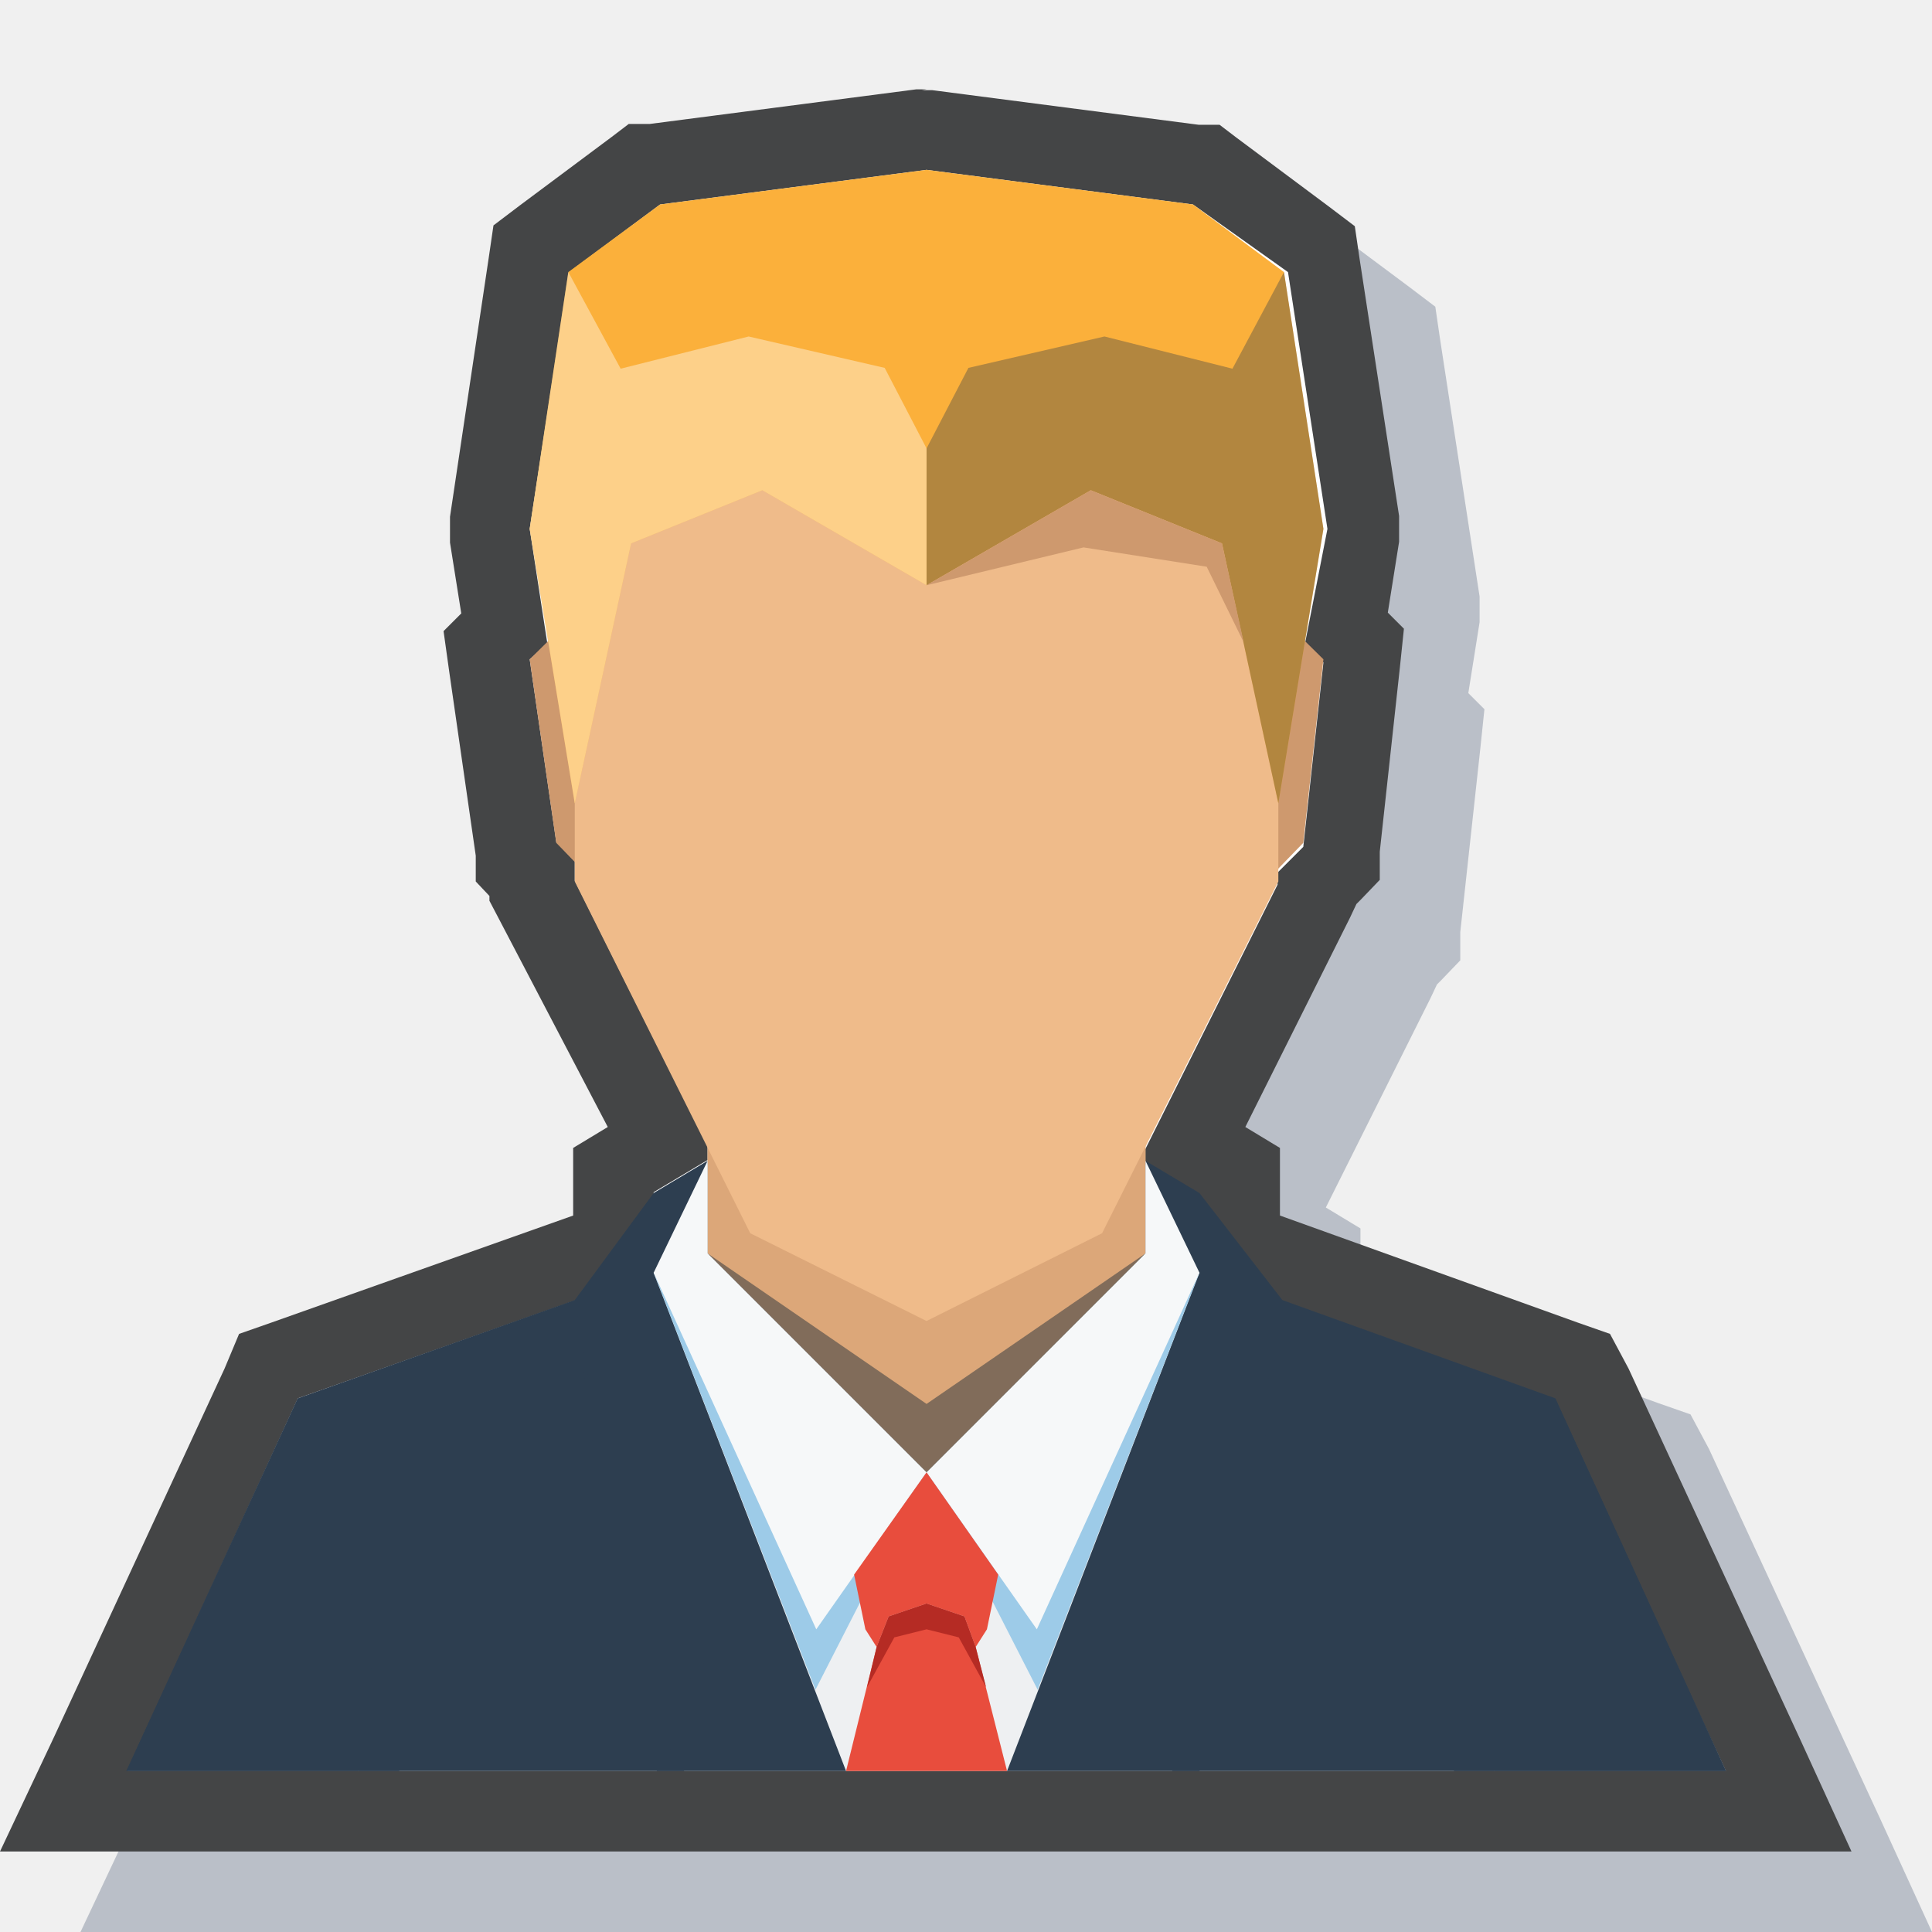
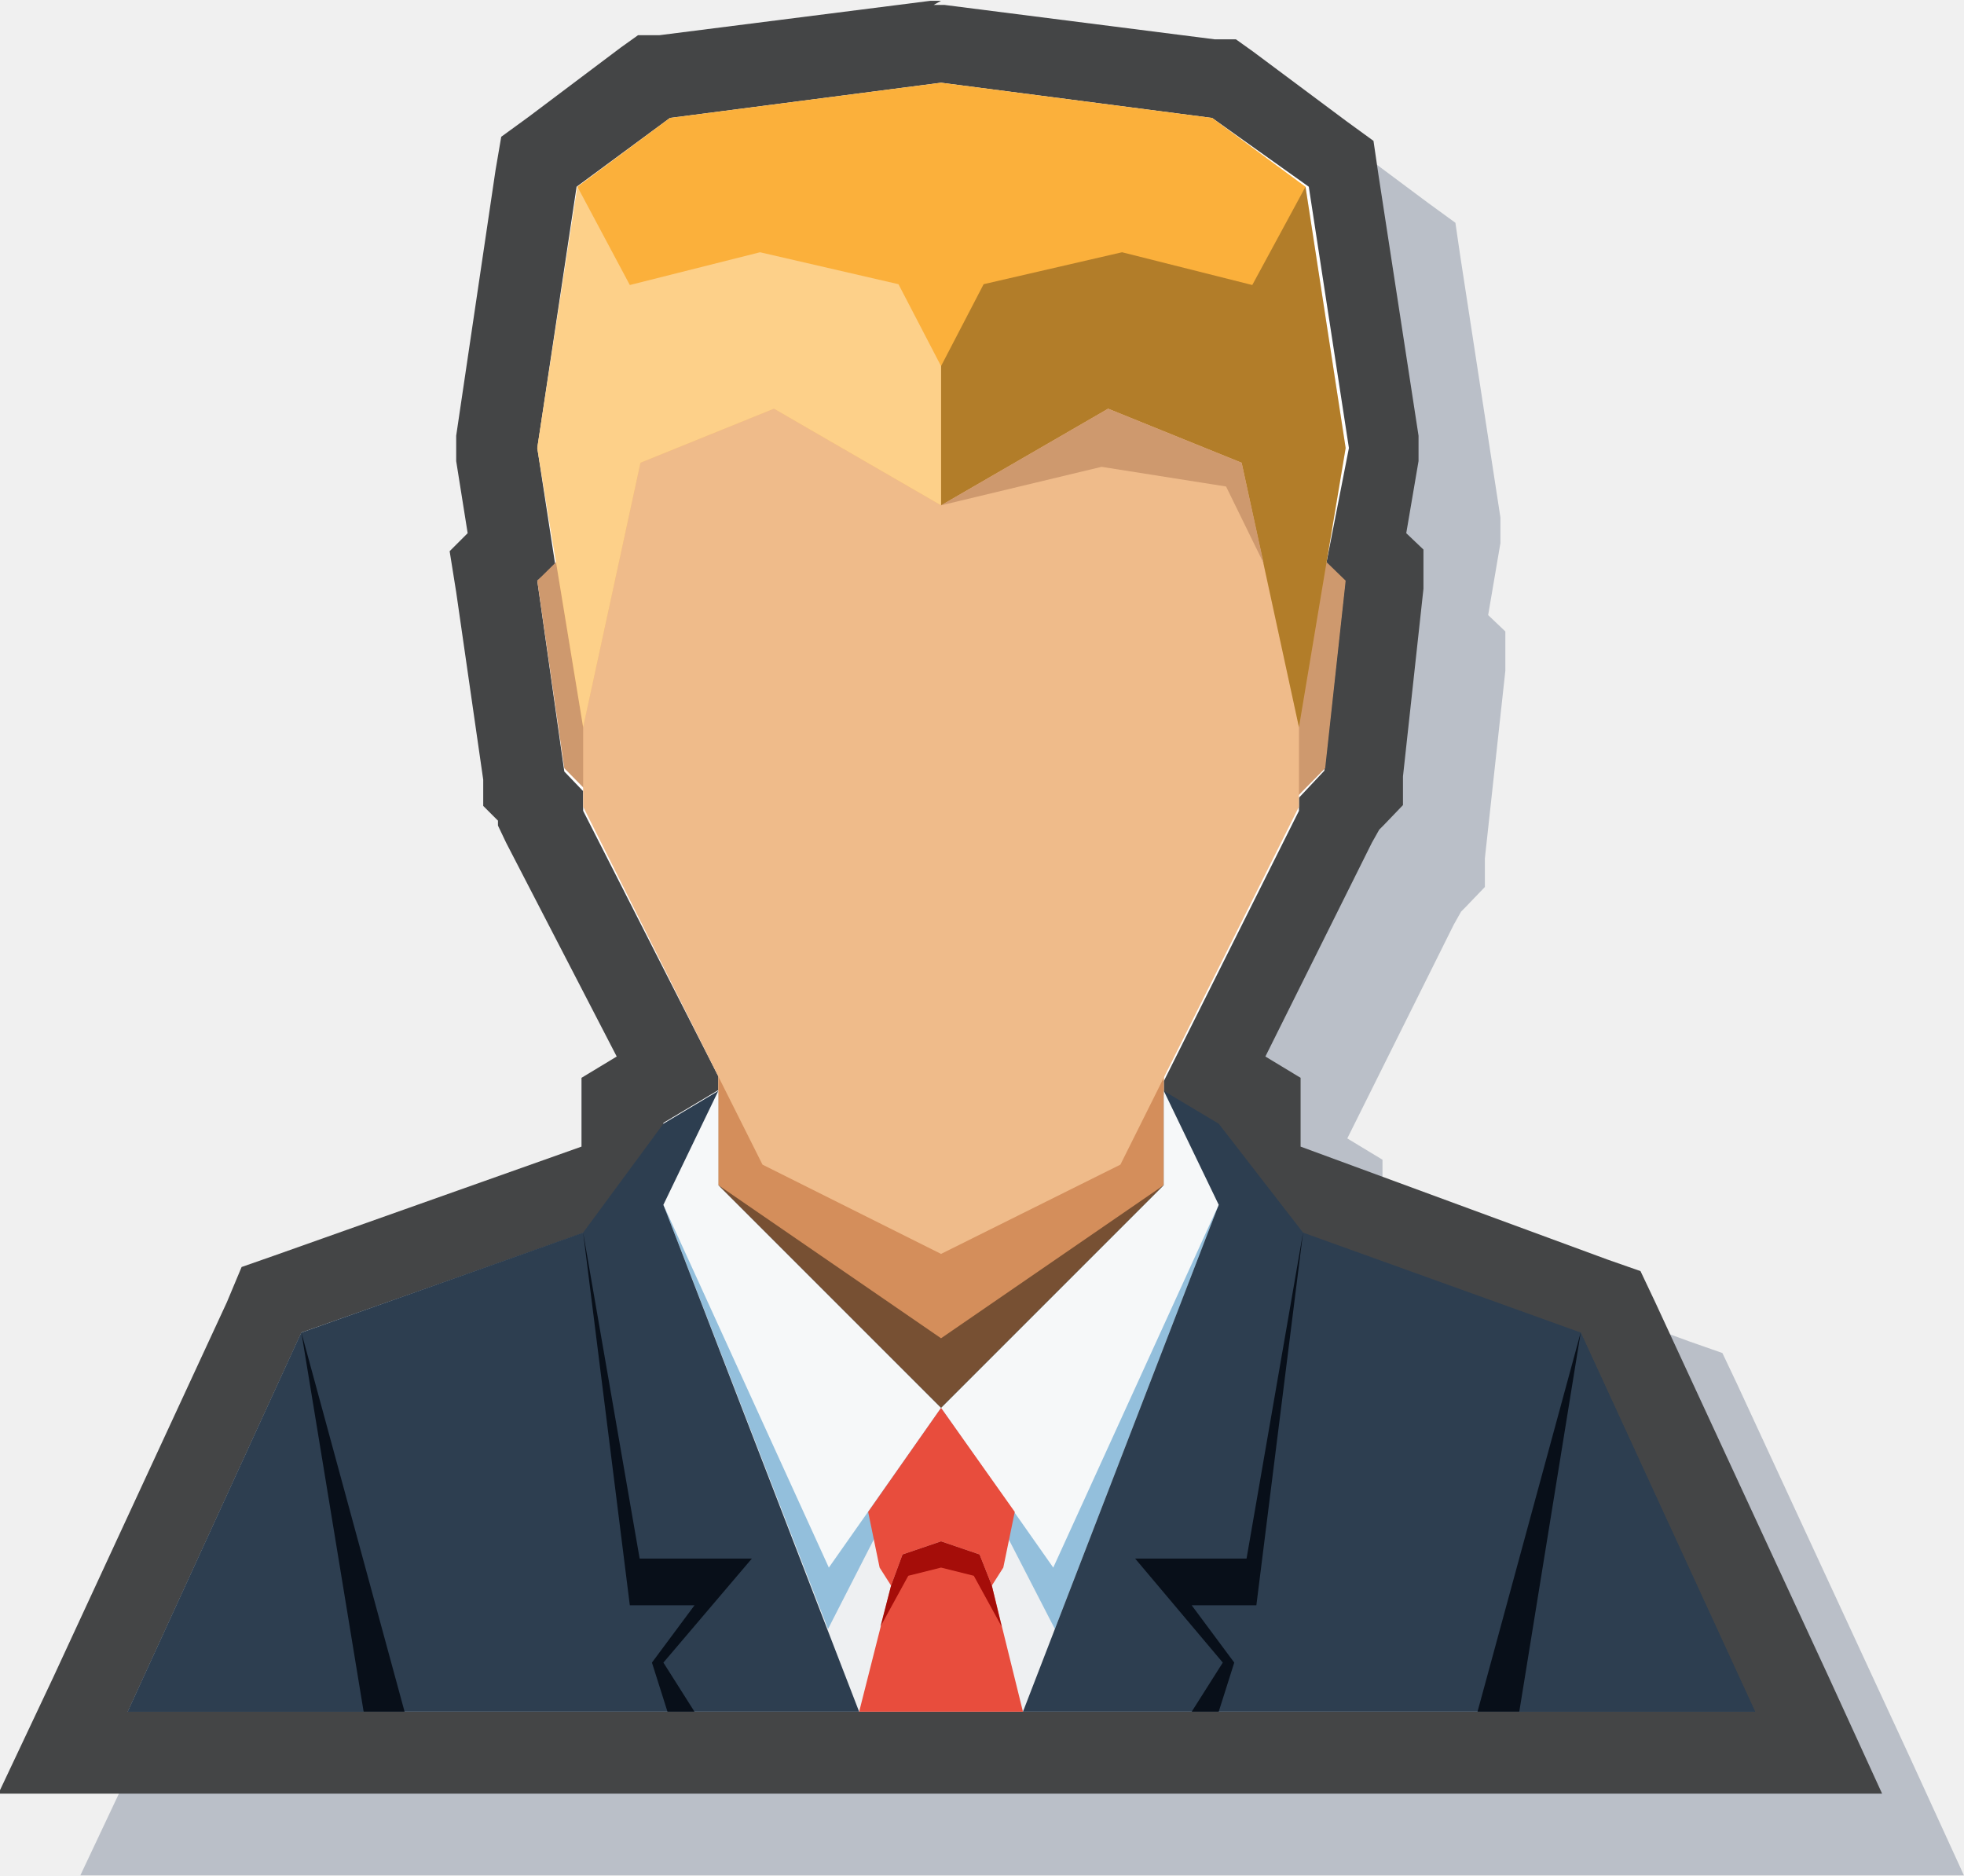
- <svg xmlns="http://www.w3.org/2000/svg" viewBox="0 0 24 24">
-   <g style="isolation:isolate">
-     <g opacity="0.4">
-       <path d="M12.51,2.1l-.13,0-3.31.43-.26,0-.21.16-1.14.85-.33.25-.06.41L6.59,7.42l0,.16,0,.16.14.88-.22.22.07.5.33,2.29,0,.32.17.18v.06l.11.21L8.55,15l-.43.26v.84L4.37,17.43l-.4.14L3.79,18,1.67,22.58,1,24H24l-.65-1.42L21.23,18,21,17.57l-.4-.14L16.9,16.1v-.84L16.47,15l1.3-2.6.08-.17.05-.05.24-.25,0-.35.25-2.29.05-.48-.2-.2.14-.88,0-.16,0-.16-.49-3.19-.06-.41-.33-.25-1.14-.85-.21-.16-.26,0-3.31-.43-.13,0Z" fill="#69768b" />
+ <svg xmlns="http://www.w3.org/2000/svg" viewBox="0 0 23.98 22.9">
+   <defs>
+     <style>.cls-1{fill:none;}.cls-2{isolation:isolate;}.cls-3{clip-path:url(#clip-path);}.cls-14,.cls-15,.cls-4{opacity:0.4;}.cls-11,.cls-14,.cls-16,.cls-18,.cls-19,.cls-21,.cls-4{mix-blend-mode:multiply;}.cls-5{fill:#69768b;}.cls-15,.cls-6{fill:#fff;}.cls-14,.cls-18,.cls-7{fill:#444546;}.cls-19,.cls-8{fill:#2d3e50;}.cls-9{fill:#eef0f2;}.cls-10{fill:#efbb8a;}.cls-11,.cls-12{fill:#ce996e;}.cls-11,.cls-18{opacity:0.6;}.cls-13{fill:#fbb03b;}.cls-15{mix-blend-mode:screen;}.cls-16{fill:#9dcbe8;}.cls-17{fill:#f6f8f9;}.cls-20{fill:#e84d3d;}.cls-21{fill:#b52b24;}</style>
+     <clipPath id="clip-path" transform="translate(-0.02 -1.1)">
+       <rect id="SVGID" class="cls-1" width="24" height="24" />
+     </clipPath>
+   </defs>
+   <g class="cls-2">
+     <g id="Layer_2" data-name="Layer 2">
+       <g id="Layer_1-2" data-name="Layer 1">
+         <g class="cls-3">
+           <g class="cls-4">
+             <path class="cls-5" d="M12.51,2.1l-.13,0-3.31.42-.26,0-.21.15-1.13.85-.33.24-.07.41L6.59,7.42l0,.16,0,.15.14.88-.22.22.08.5.33,2.29,0,.32.18.18v.06l.1.21L8.55,15l-.43.26v.84L4.37,17.43l-.4.14L3.79,18,1.67,22.58,1,24H24l-.65-1.42L21.23,18l-.18-.38-.4-.14L16.9,16.1v-.84L16.47,15l1.3-2.61.09-.16.05-.05.24-.25,0-.35.25-2.29,0-.48-.21-.2.15-.88,0-.15,0-.16-.49-3.19-.06-.41-.33-.24-1.14-.85-.21-.15-.26,0-3.3-.42-.13,0Z" transform="translate(-0.02 -1.1)" />
+           </g>
+           <polygon class="cls-6" points="0.78 21.4 3.32 15.87 7.6 14.36 7.6 13.44 8.18 13.09 6.62 9.96 6.62 9.81 6.42 9.61 6.03 6.91 6.25 6.69 6.05 5.47 6.58 2 7.99 0.96 11.49 0.5 14.99 0.96 16.4 2 16.93 5.47 16.73 6.69 16.95 6.9 16.66 9.6 16.36 9.9 16.36 9.96 14.8 13.09 15.38 13.44 15.38 14.36 19.67 15.87 22.2 21.4 0.78 21.4" />
+           <path class="cls-7" d="M11.51,2.11l3.31.43L16,3.38l.49,3.19L16.21,8l.23.23-.25,2.28-.31.33V11l-1.65,3.3v.17l.67.4v1l4.42,1.56L21.44,22H1.58L3.7,17.37l4.42-1.56v-1l.67-.4v-.17L7.14,11v-.24l-.23-.24L6.58,8.19,6.8,8,6.58,6.57l.48-3.19L8.2,2.54l3.31-.43m0-1-.13,0-3.31.42-.26,0-.21.15-1.13.85-.33.24-.07.41L5.59,6.42l0,.16,0,.15.14.88-.22.22.08.5.33,2.29,0,.32.18.18v.06l.1.21L7.55,14l-.43.26v.84L3.37,16.43l-.4.14L2.79,17,.67,21.58,0,23H23l-.65-1.42L20.23,17l-.18-.38-.4-.14L15.9,15.1v-.84L15.47,14l1.3-2.61.09-.16.05-.05.24-.25,0-.35.25-2.29,0-.48-.21-.2.15-.88,0-.15,0-.16-.49-3.19-.06-.41-.33-.24-1.14-.85-.21-.15-.26,0-3.3-.42-.13,0Z" transform="translate(-0.02 -1.1)" />
+           <polygon class="cls-8" points="19.3 16.27 15.91 15.05 14.88 13.72 14.21 13.32 14.21 14.47 11.49 17.19 8.77 14.47 8.77 13.32 8.1 13.72 7.12 15.05 3.68 16.27 1.56 20.9 21.43 20.9 19.3 16.27" />
+           <polygon class="cls-9" points="8.1 14.71 10.49 20.9 12.49 20.9 14.88 14.71 11.49 17.19 8.1 14.71" />
+           <polygon class="cls-10" points="8.77 11.16 8.77 14.47 11.49 17.19 14.21 14.47 14.21 11.16 8.77 11.16" />
+           <polygon class="cls-11" points="8.77 11.16 8.77 14.47 11.49 17.19 14.21 14.47 14.21 11.16 8.77 11.16" />
+           <polygon class="cls-12" points="14.5 10.02 15.55 10.02 16.18 9.38 16.43 7.09 15.72 6.4 14.5 10.02" />
+           <polygon class="cls-12" points="8.48 10.02 7.52 10.02 6.89 9.38 6.56 7.09 7.26 6.4 8.48 10.02" />
+           <polygon class="cls-10" points="11.49 15.31 9.31 14.22 7.12 9.85 7.12 5.48 8.21 3.29 11.49 2.2 14.77 3.29 15.86 5.48 15.86 9.85 13.68 14.22 11.49 15.31" />
+           <polygon class="cls-13" points="15.94 2.28 14.8 1.44 11.49 1.01 8.18 1.44 7.05 2.28 6.56 5.47 7.12 8.88 7.82 5.65 9.45 4.99 11.49 6.17 13.53 4.99 15.16 5.65 15.86 8.88 16.43 5.47 15.94 2.28" />
+           <polygon class="cls-14" points="11.49 6.17 11.49 4.47 12.01 3.47 13.7 3.08 15.29 3.48 15.94 2.28 16.43 5.47 15.86 8.88 15.16 5.65 13.53 4.99 11.49 6.17" />
+           <polygon class="cls-12" points="11.49 6.17 13.45 5.7 14.97 5.94 15.43 6.88 15.16 5.65 13.53 4.99 11.49 6.17" />
+           <polygon class="cls-15" points="11.49 6.17 11.49 4.47 10.97 3.47 9.28 3.08 7.69 3.48 7.05 2.28 6.56 5.47 7.12 8.88 7.82 5.65 9.45 4.99 11.49 6.17" />
+           <polygon class="cls-16" points="11.49 17.19 10.11 19.89 8.1 14.71 8.77 14.47 11.49 17.19" />
+           <polygon class="cls-16" points="11.49 17.19 12.88 19.89 14.88 14.71 14.21 14.47 11.49 17.19" />
+           <polygon class="cls-17" points="8.77 14.47 8.77 13.32 8.1 14.71 10.12 19.14 11.49 17.19 8.77 14.47" />
+           <polygon class="cls-17" points="14.21 14.47 14.21 13.32 14.88 14.71 12.86 19.14 11.49 17.19 14.21 14.47" />
+           <polygon class="cls-8" points="3.68 16.27 1.56 20.9 4.44 20.9 3.68 16.27" />
+           <polygon class="cls-8" points="19.3 16.27 21.43 20.9 18.55 20.9 19.3 16.27" />
+           <polygon class="cls-18" points="11.49 16.34 8.77 14.47 11.49 17.19 14.21 14.47 11.49 16.34" />
+           <polygon class="cls-19" points="8.48 20.9 8.1 20.3 9.18 19.03 7.81 19.03 7.12 15.05 7.69 19.6 8.48 19.6 7.96 20.3 8.15 20.9 8.48 20.9" />
+           <polygon class="cls-19" points="14.55 20.9 14.93 20.3 13.86 19.03 15.22 19.03 15.91 15.05 15.34 19.6 14.55 19.6 15.07 20.3 14.88 20.9 14.55 20.9" />
+           <polygon class="cls-20" points="11.49 17.19 10.6 18.46 10.74 19.14 10.88 19.36 11.02 18.98 11.49 18.82 11.96 18.98 12.11 19.36 12.25 19.14 12.39 18.46 11.49 17.19" />
+           <polygon class="cls-20" points="10.88 19.36 10.49 20.9 12.49 20.9 12.11 19.36 11.96 18.98 11.49 18.82 11.02 18.98 10.88 19.36" />
+           <polygon class="cls-21" points="12.11 19.36 11.96 18.98 11.49 18.82 11.02 18.98 10.88 19.36 10.75 19.86 11.09 19.24 11.49 19.14 11.89 19.24 12.23 19.86 12.11 19.36" />
+           <polygon class="cls-19" points="3.68 16.27 4.44 20.9 4.94 20.9 3.68 16.27" />
+           <polygon class="cls-19" points="19.3 16.27 18.55 20.9 18.04 20.9 19.3 16.27" />
+         </g>
+       </g>
    </g>
-     <polygon points="0.8 22.5 3.33 16.97 7.62 15.45 7.62 14.54 8.2 14.19 6.64 11.06 6.64 10.91 6.43 10.71 6.04 8.01 6.27 7.79 6.07 6.57 6.6 3.1 8.01 2.06 11.51 1.6 15.01 2.06 16.42 3.1 16.95 6.57 16.75 7.79 16.96 8 16.67 10.7 16.38 11 16.38 11.06 14.82 14.19 15.4 14.54 15.4 15.45 19.68 16.97 22.22 22.5 0.8 22.5" fill="#fff" />
-     <path d="M11.51,2.11l3.31.43L16,3.38l.49,3.19L16.21,8l.23.23-.25,2.29-.32.32v.15l-1.65,3.3v.17l.67.4v1l4.42,1.56L21.44,22H1.58L3.7,17.37l4.42-1.56v-1l.67-.4v-.17l-1.65-3.3v-.24l-.23-.24L6.58,8.19,6.8,8,6.58,6.57l.49-3.19L8.2,2.54l3.31-.43m0-1-.13,0-3.31.43-.26,0-.21.16-1.14.85-.33.25-.06.41L5.59,6.42l0,.16,0,.16.14.88-.22.22.07.5.33,2.29,0,.32.17.18v.06l.11.21L7.55,14l-.43.26v.84L3.37,16.43l-.4.14L2.79,17,.67,21.58,0,23H23l-.65-1.42L20.23,17,20,16.57l-.4-.14L15.9,15.1v-.84L15.47,14l1.3-2.6.08-.17.05-.05.24-.25,0-.35.25-2.29.05-.48-.2-.2.14-.88,0-.16,0-.16-.49-3.19-.06-.41-.33-.25-1.14-.85-.21-.16-.26,0-3.31-.43-.13,0Z" fill="#444546" />
-     <polygon points="19.32 17.37 15.93 16.15 14.9 14.82 14.23 14.42 14.23 15.57 11.51 18.29 8.79 15.57 8.79 14.42 8.12 14.82 7.14 16.15 3.7 17.37 1.57 22 21.44 22 19.32 17.37" fill="#2d3e50" />
-     <polygon points="8.12 15.81 10.51 22 12.51 22 14.9 15.81 11.51 18.29 8.12 15.81" fill="#eef0f2" />
-     <polygon points="8.79 12.26 8.79 15.57 11.51 18.29 14.23 15.57 14.23 12.26 8.79 12.26" fill="#efbb8a" />
-     <polygon points="8.79 12.26 8.79 15.57 11.51 18.29 14.23 15.57 14.23 12.26 8.79 12.26" fill="#ce996e" opacity="0.6" />
-     <polygon points="14.52 11.12 15.56 11.12 16.19 10.47 16.44 8.19 15.74 7.5 14.52 11.12" fill="#ce996e" />
-     <polygon points="8.5 11.12 7.54 11.12 6.91 10.47 6.58 8.19 7.28 7.5 8.5 11.12" fill="#ce996e" />
-     <polygon points="11.51 16.41 9.32 15.32 7.14 10.95 7.14 6.58 8.23 4.39 11.51 3.3 14.79 4.39 15.88 6.58 15.88 10.95 13.69 15.32 11.51 16.41" fill="#efbb8a" />
-     <polygon points="15.95 3.38 14.82 2.54 11.51 2.11 8.2 2.54 7.06 3.38 6.58 6.57 7.14 9.98 7.84 6.75 9.47 6.09 11.51 7.27 13.55 6.09 15.18 6.75 15.88 9.98 16.44 6.57 15.95 3.38" fill="#fbb03b" />
-     <polygon points="11.51 7.27 11.51 5.57 12.03 4.57 13.72 4.18 15.31 4.58 15.95 3.38 16.44 6.57 15.88 9.98 15.18 6.75 13.55 6.09 11.51 7.27" fill="#444546" opacity="0.4" />
-     <polygon points="11.51 7.27 13.46 6.8 14.99 7.04 15.45 7.98 15.18 6.75 13.55 6.09 11.51 7.27" fill="#ce996e" />
-     <polygon points="11.51 7.27 11.51 5.57 10.99 4.57 9.3 4.18 7.71 4.58 7.06 3.38 6.58 6.57 7.14 9.98 7.84 6.75 9.47 6.09 11.51 7.27" fill="#fff" opacity="0.4" style="mix-blend-mode:screen" />
-     <polygon points="11.51 18.29 10.13 20.99 8.12 15.81 8.79 15.57 11.51 18.29" fill="#9dcbe8" />
-     <polygon points="11.51 18.29 12.89 20.99 14.9 15.81 14.23 15.57 11.51 18.29" fill="#9dcbe8" />
-     <polygon points="8.79 15.57 8.79 14.42 8.12 15.81 10.14 20.24 11.51 18.29 8.79 15.57" fill="#f6f8f9" />
-     <polygon points="14.23 15.57 14.23 14.42 14.9 15.81 12.88 20.24 11.51 18.29 14.23 15.57" fill="#f6f8f9" />
-     <polygon points="3.7 17.37 1.57 22 4.45 22 3.7 17.37" fill="#2d3e50" />
-     <polygon points="19.32 17.37 21.44 22 18.56 22 19.32 17.37" fill="#2d3e50" />
-     <polygon points="11.51 17.44 8.79 15.57 11.51 18.29 14.23 15.57 11.51 17.44" fill="#444546" opacity="0.6" />
-     <polygon points="8.5 22 8.12 21.4 9.19 20.13 7.83 20.13 7.14 16.15 7.71 20.7 8.5 20.7 7.97 21.4 8.16 22 8.5 22" fill="#2d3e50" />
-     <polygon points="14.56 22 14.95 21.4 13.87 20.13 15.23 20.13 15.93 16.15 15.36 20.7 14.56 20.7 15.09 21.4 14.9 22 14.56 22" fill="#2d3e50" />
-     <polygon points="11.51 18.29 10.61 19.56 10.75 20.24 10.89 20.46 11.04 20.08 11.51 19.92 11.98 20.08 12.12 20.46 12.26 20.24 12.4 19.56 11.51 18.29" fill="#e84d3d" />
-     <polygon points="10.89 20.46 10.51 22 12.51 22 12.12 20.46 11.98 20.08 11.51 19.92 11.04 20.08 10.89 20.46" fill="#e84d3d" />
-     <polygon points="12.12 20.46 11.98 20.08 11.51 19.92 11.04 20.08 10.89 20.46 10.77 20.96 11.11 20.34 11.51 20.24 11.91 20.34 12.25 20.96 12.12 20.46" fill="#b52b24" />
-     <polygon points="3.7 17.37 4.45 22 4.96 22 3.7 17.37" fill="#2d3e50" />
-     <polygon points="19.32 17.37 18.56 22 18.06 22 19.32 17.37" fill="#2d3e50" />
  </g>
</svg>
